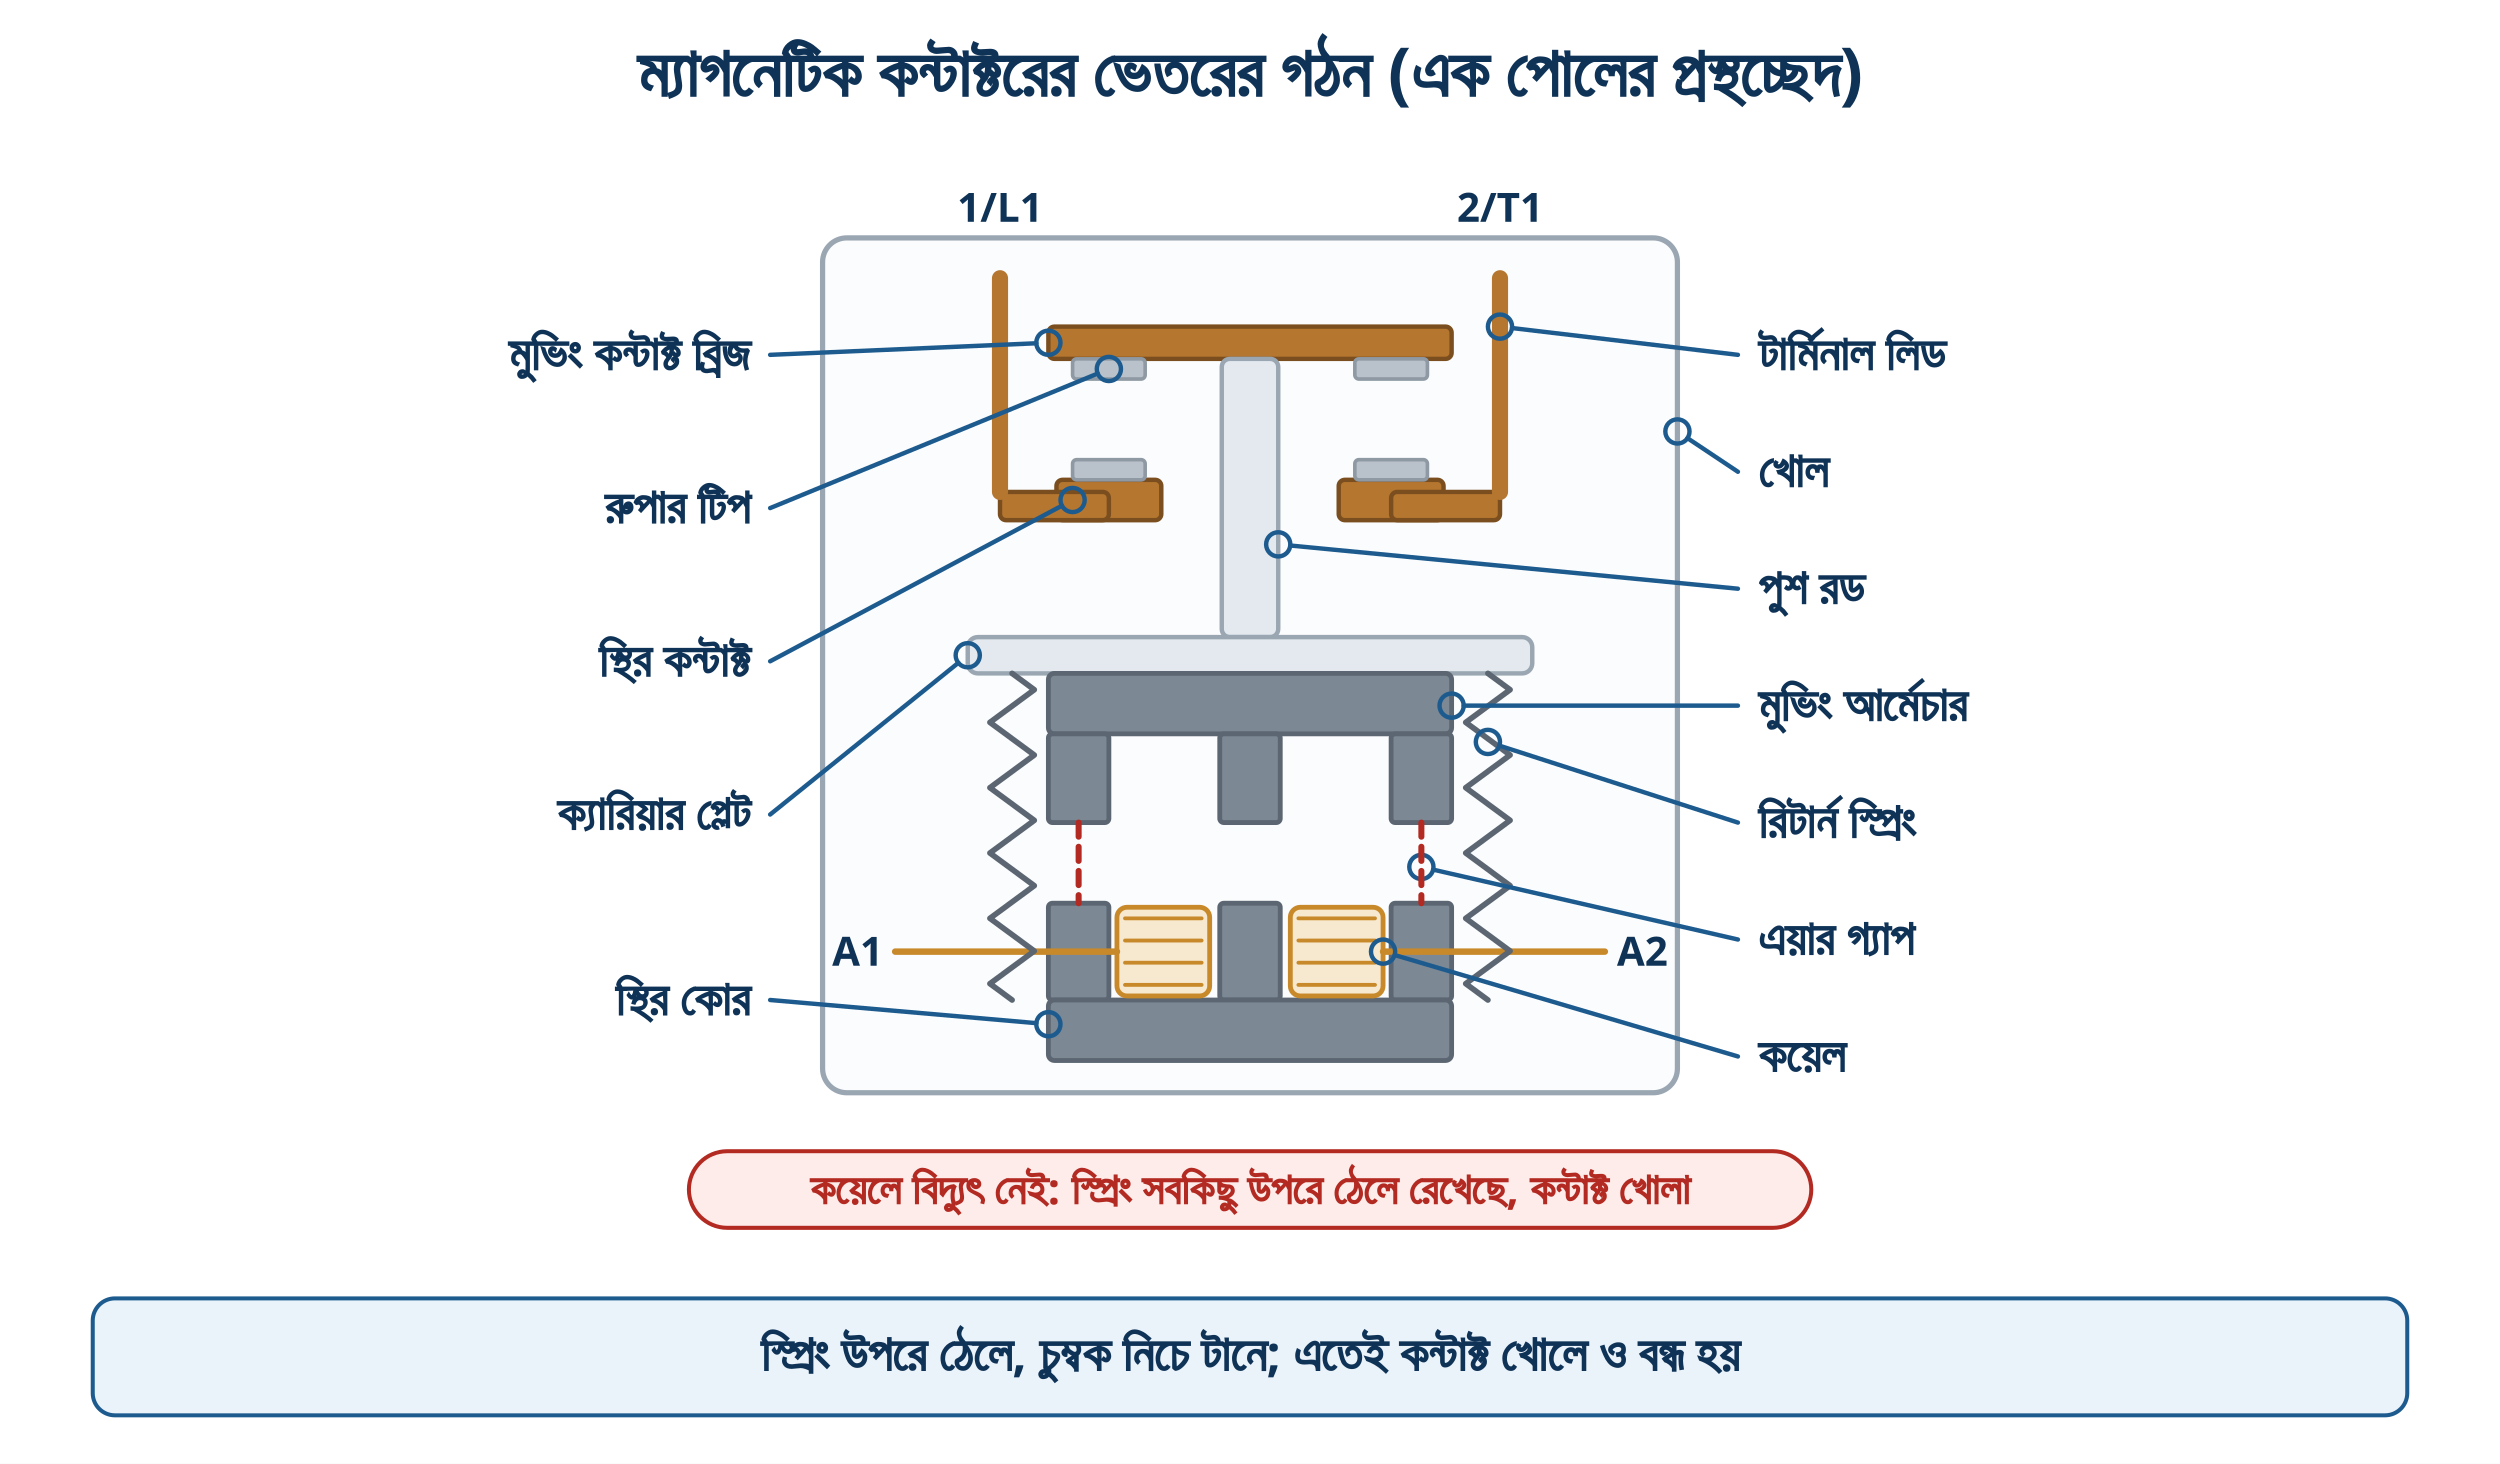
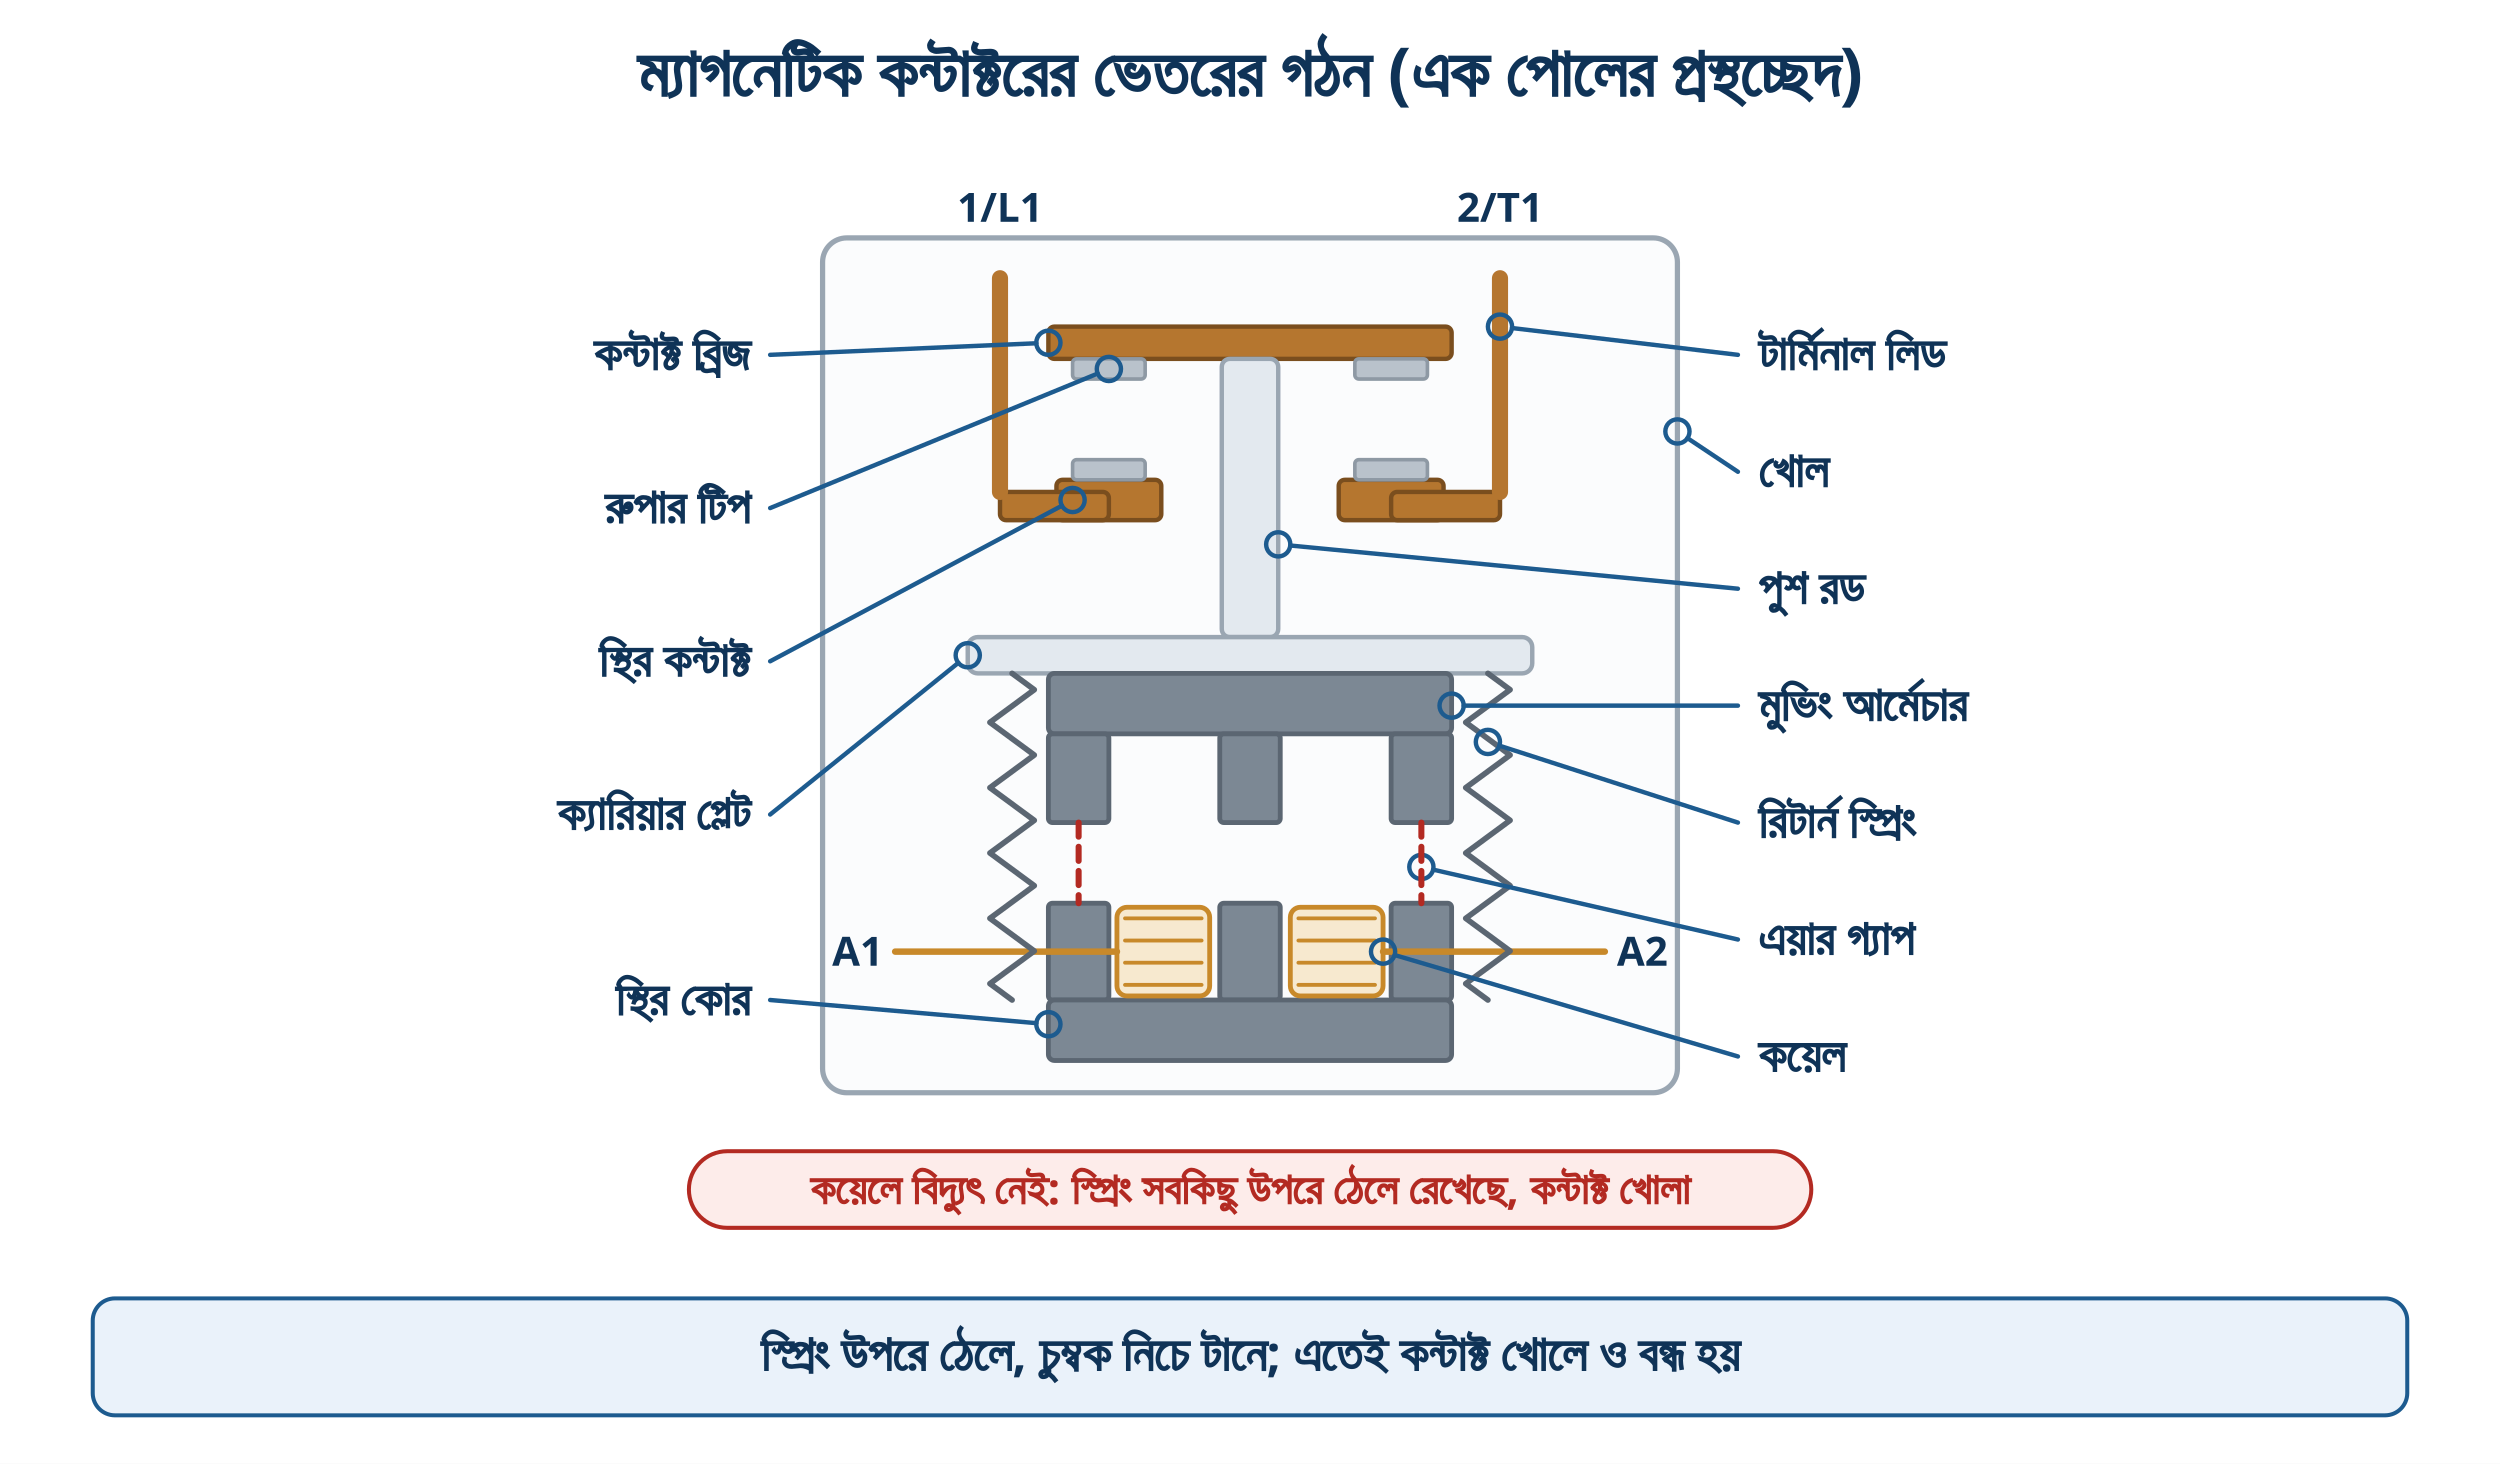
<svg xmlns="http://www.w3.org/2000/svg" width="1240" height="726" viewBox="0 0 1240 726">
  <rect width="1240" height="726" fill="#FFFFFF" />
  <text x="620.0" y="48.0" font-family="Kalpurush" font-size="34" font-weight="700" fill="#0F3357" text-anchor="middle">ম্যাগনেটিক কন্টাক্টরের ভেতরের গঠন (এক পোলের প্রস্থচ্ছেদ)</text>
  <rect x="408.0" y="118.0" width="424.0" height="424.0" rx="12" fill="#FBFCFD" stroke="#9AA6B2" stroke-width="2.6" />
  <rect x="524.0" y="238.0" width="52.0" height="20.0" rx="3" fill="#B5762F" stroke="#7A4E1E" stroke-width="2.2" />
  <rect x="532.0" y="228.0" width="36.0" height="10.0" rx="2" fill="#B9C2CB" stroke="#8E99A4" stroke-width="1.8" />
  <rect x="496.0" y="244.0" width="54.0" height="14.0" rx="3" fill="#B5762F" stroke="#7A4E1E" stroke-width="2.2" />
  <path d="M 496 244 L 496 138" fill="none" stroke="#B5762F" stroke-width="8" stroke-linecap="round" stroke-linejoin="round" />
  <text x="496.0" y="110.0" font-family="Kalpurush" font-size="20" font-weight="700" fill="#0F3357" text-anchor="middle">1/L1</text>
  <rect x="664.0" y="238.0" width="52.0" height="20.0" rx="3" fill="#B5762F" stroke="#7A4E1E" stroke-width="2.2" />
  <rect x="672.0" y="228.0" width="36.0" height="10.0" rx="2" fill="#B9C2CB" stroke="#8E99A4" stroke-width="1.8" />
  <rect x="690.0" y="244.0" width="54.0" height="14.0" rx="3" fill="#B5762F" stroke="#7A4E1E" stroke-width="2.2" />
  <path d="M 744 244 L 744 138" fill="none" stroke="#B5762F" stroke-width="8" stroke-linecap="round" stroke-linejoin="round" />
  <text x="744.0" y="110.0" font-family="Kalpurush" font-size="20" font-weight="700" fill="#0F3357" text-anchor="middle">2/T1</text>
  <rect x="520.0" y="162.0" width="200.0" height="16.0" rx="3" fill="#B5762F" stroke="#7A4E1E" stroke-width="2.2" />
  <rect x="532.0" y="178.0" width="36.0" height="10.0" rx="2" fill="#B9C2CB" stroke="#8E99A4" stroke-width="1.8" />
  <rect x="672.0" y="178.0" width="36.0" height="10.0" rx="2" fill="#B9C2CB" stroke="#8E99A4" stroke-width="1.8" />
  <rect x="606.0" y="178.0" width="28.0" height="138.0" rx="4" fill="#E3E9EF" stroke="#9AA6B2" stroke-width="2.2" />
  <rect x="480.0" y="316.0" width="280.0" height="18.0" rx="5" fill="#E3E9EF" stroke="#9AA6B2" stroke-width="2.2" />
  <rect x="520.0" y="334.0" width="200.0" height="30.0" rx="3" fill="#7C8894" stroke="#5B6672" stroke-width="2.4" />
  <rect x="520.0" y="364.0" width="30.0" height="44.0" rx="2" fill="#7C8894" stroke="#5B6672" stroke-width="2.4" />
  <rect x="605.0" y="364.0" width="30.0" height="44.0" rx="2" fill="#7C8894" stroke="#5B6672" stroke-width="2.4" />
  <rect x="690.0" y="364.0" width="30.0" height="44.0" rx="2" fill="#7C8894" stroke="#5B6672" stroke-width="2.4" />
  <rect x="520.0" y="448.0" width="30.0" height="48.0" rx="2" fill="#7C8894" stroke="#5B6672" stroke-width="2.4" />
  <rect x="605.0" y="448.0" width="30.0" height="48.0" rx="2" fill="#7C8894" stroke="#5B6672" stroke-width="2.4" />
  <rect x="690.0" y="448.0" width="30.0" height="48.0" rx="2" fill="#7C8894" stroke="#5B6672" stroke-width="2.4" />
  <rect x="520.0" y="496.0" width="200.0" height="30.0" rx="3" fill="#7C8894" stroke="#5B6672" stroke-width="2.4" />
  <rect x="554.0" y="450.0" width="46.0" height="44.0" rx="5" fill="#F7E9CF" stroke="#C8892A" stroke-width="2.4" />
  <line x1="558.0" y1="455.5" x2="596.0" y2="455.5" stroke="#C8892A" stroke-width="1.9" stroke-linecap="round" />
  <line x1="558.0" y1="466.5" x2="596.0" y2="466.5" stroke="#C8892A" stroke-width="1.9" stroke-linecap="round" />
  <line x1="558.0" y1="477.5" x2="596.0" y2="477.5" stroke="#C8892A" stroke-width="1.9" stroke-linecap="round" />
  <line x1="558.0" y1="488.5" x2="596.0" y2="488.5" stroke="#C8892A" stroke-width="1.9" stroke-linecap="round" />
  <rect x="640.0" y="450.0" width="46.0" height="44.0" rx="5" fill="#F7E9CF" stroke="#C8892A" stroke-width="2.4" />
  <line x1="644.0" y1="455.5" x2="682.0" y2="455.5" stroke="#C8892A" stroke-width="1.9" stroke-linecap="round" />
  <line x1="644.0" y1="466.5" x2="682.0" y2="466.5" stroke="#C8892A" stroke-width="1.9" stroke-linecap="round" />
  <line x1="644.0" y1="477.5" x2="682.0" y2="477.5" stroke="#C8892A" stroke-width="1.9" stroke-linecap="round" />
  <line x1="644.0" y1="488.5" x2="682.0" y2="488.5" stroke="#C8892A" stroke-width="1.9" stroke-linecap="round" />
  <path d="M 554 472 L 444 472" fill="none" stroke="#C8892A" stroke-width="3.2" stroke-linecap="round" stroke-linejoin="round" />
  <path d="M 686 472 L 796 472" fill="none" stroke="#C8892A" stroke-width="3.2" stroke-linecap="round" stroke-linejoin="round" />
  <text x="438.0" y="479.0" font-family="Kalpurush" font-size="20" font-weight="700" fill="#0F3357" text-anchor="end">A1</text>
  <text x="802.0" y="479.0" font-family="Kalpurush" font-size="20" font-weight="700" fill="#0F3357" text-anchor="start">A2</text>
  <path d="M 502 334 L 513.0 342.1 L 491.0 358.3 L 513.0 374.5 L 491.0 390.7 L 513.0 406.9 L 491.0 423.1 L 513.0 439.3 L 491.0 455.5 L 513.0 471.7 L 491.0 487.9 L 502 496" fill="none" stroke="#5B6672" stroke-width="2.8" stroke-linecap="round" stroke-linejoin="round" />
  <path d="M 738 334 L 749.0 342.1 L 727.0 358.3 L 749.0 374.5 L 727.0 390.7 L 749.0 406.9 L 727.0 423.1 L 749.0 439.3 L 727.0 455.5 L 749.0 471.7 L 727.0 487.9 L 738 496" fill="none" stroke="#5B6672" stroke-width="2.8" stroke-linecap="round" stroke-linejoin="round" />
-   <text x="372.0" y="183.7" font-family="Kalpurush" font-size="24" font-weight="700" fill="#0F3357" text-anchor="end">মুভিং কন্টাক্ট ব্রিজ</text>
+   <text x="372.0" y="183.7" font-family="Kalpurush" font-size="24" font-weight="700" fill="#0F3357" text-anchor="end">কন্টাক্ট ব্রিজ</text>
  <path d="M 382.0 176 L 514.006 170.261" fill="none" stroke="#1D5B8F" stroke-width="2.2" stroke-linecap="round" stroke-linejoin="round" />
  <circle cx="520.0" cy="170.0" r="6.0" fill="none" stroke="#1D5B8F" stroke-width="2.2" />
  <text x="372.0" y="259.7" font-family="Kalpurush" font-size="24" font-weight="700" fill="#0F3357" text-anchor="end">রুপার টিপ</text>
  <path d="M 382.0 252 L 544.45 185.28" fill="none" stroke="#1D5B8F" stroke-width="2.2" stroke-linecap="round" stroke-linejoin="round" />
  <circle cx="550.0" cy="183.0" r="6.0" fill="none" stroke="#1D5B8F" stroke-width="2.2" />
  <text x="372.0" y="335.7" font-family="Kalpurush" font-size="24" font-weight="700" fill="#0F3357" text-anchor="end">স্থির কন্টাক্ট</text>
  <path d="M 382.0 328 L 526.706 250.824" fill="none" stroke="#1D5B8F" stroke-width="2.2" stroke-linecap="round" stroke-linejoin="round" />
  <circle cx="532.0" cy="248.0" r="6.0" fill="none" stroke="#1D5B8F" stroke-width="2.2" />
  <text x="372.0" y="411.7" font-family="Kalpurush" font-size="24" font-weight="700" fill="#0F3357" text-anchor="end">ক্যারিয়ার প্লেট</text>
  <path d="M 382.0 404 L 475.329 328.766" fill="none" stroke="#1D5B8F" stroke-width="2.2" stroke-linecap="round" stroke-linejoin="round" />
  <circle cx="480.0" cy="325.0" r="6.0" fill="none" stroke="#1D5B8F" stroke-width="2.2" />
  <text x="372.0" y="503.7" font-family="Kalpurush" font-size="24" font-weight="700" fill="#0F3357" text-anchor="end">স্থির কোর</text>
  <path d="M 382.0 496 L 514.023 507.48" fill="none" stroke="#1D5B8F" stroke-width="2.2" stroke-linecap="round" stroke-linejoin="round" />
  <circle cx="520.0" cy="508.0" r="6.0" fill="none" stroke="#1D5B8F" stroke-width="2.2" />
  <text x="872.0" y="183.7" font-family="Kalpurush" font-size="24" font-weight="700" fill="#0F3357" text-anchor="start">টার্মিনাল লিড</text>
  <path d="M 862 176 L 749.958 162.707" fill="none" stroke="#1D5B8F" stroke-width="2.2" stroke-linecap="round" stroke-linejoin="round" />
  <circle cx="744.0" cy="162.0" r="6.0" fill="none" stroke="#1D5B8F" stroke-width="2.2" />
  <text x="872.0" y="241.7" font-family="Kalpurush" font-size="24" font-weight="700" fill="#0F3357" text-anchor="start">খোল</text>
  <path d="M 862 234 L 836.992 217.328" fill="none" stroke="#1D5B8F" stroke-width="2.2" stroke-linecap="round" stroke-linejoin="round" />
  <circle cx="832.0" cy="214.0" r="6.0" fill="none" stroke="#1D5B8F" stroke-width="2.2" />
  <text x="872.0" y="299.7" font-family="Kalpurush" font-size="24" font-weight="700" fill="#0F3357" text-anchor="start">পুশ রড</text>
  <path d="M 862 292 L 639.972 270.576" fill="none" stroke="#1D5B8F" stroke-width="2.2" stroke-linecap="round" stroke-linejoin="round" />
  <circle cx="634.0" cy="270.0" r="6.0" fill="none" stroke="#1D5B8F" stroke-width="2.2" />
  <text x="872.0" y="357.7" font-family="Kalpurush" font-size="24" font-weight="700" fill="#0F3357" text-anchor="start">মুভিং আর্মেচার</text>
  <path d="M 862 350 L 726.0 350.0" fill="none" stroke="#1D5B8F" stroke-width="2.2" stroke-linecap="round" stroke-linejoin="round" />
  <circle cx="720.0" cy="350.0" r="6.0" fill="none" stroke="#1D5B8F" stroke-width="2.2" />
  <text x="872.0" y="415.7" font-family="Kalpurush" font-size="24" font-weight="700" fill="#0F3357" text-anchor="start">রিটার্ন স্প্রিং</text>
  <path d="M 862 408 L 743.71 369.842" fill="none" stroke="#1D5B8F" stroke-width="2.2" stroke-linecap="round" stroke-linejoin="round" />
  <circle cx="738.0" cy="368.0" r="6.0" fill="none" stroke="#1D5B8F" stroke-width="2.2" />
  <text x="872.0" y="473.7" font-family="Kalpurush" font-size="24" font-weight="700" fill="#0F3357" text-anchor="start">এয়ার গ্যাপ</text>
  <path d="M 862 466 L 710.848 431.341" fill="none" stroke="#1D5B8F" stroke-width="2.2" stroke-linecap="round" stroke-linejoin="round" />
  <circle cx="705.0" cy="430.0" r="6.0" fill="none" stroke="#1D5B8F" stroke-width="2.2" />
  <text x="872.0" y="531.7" font-family="Kalpurush" font-size="24" font-weight="700" fill="#0F3357" text-anchor="start">কয়েল</text>
  <path d="M 862 524 L 691.754 473.7" fill="none" stroke="#1D5B8F" stroke-width="2.2" stroke-linecap="round" stroke-linejoin="round" />
  <circle cx="686.0" cy="472.0" r="6.0" fill="none" stroke="#1D5B8F" stroke-width="2.2" />
  <path d="M 535 408 L 535 448" fill="none" stroke="#B32A22" stroke-width="3.0" stroke-linecap="round" stroke-linejoin="round" stroke-dasharray="7 5" />
  <path d="M 705 408 L 705 448" fill="none" stroke="#B32A22" stroke-width="3.0" stroke-linecap="round" stroke-linejoin="round" stroke-dasharray="7 5" />
  <rect x="341.7" y="571.0" width="556.7" height="38.0" rx="19" fill="#FDECEA" stroke="#B32A22" stroke-width="2" />
  <text x="620.0" y="597.3" font-family="Kalpurush" font-size="21.5" font-weight="700" fill="#B32A22" text-anchor="middle">কয়েলে বিদ্যুৎ নেই: স্প্রিং সবকিছু উপরে ঠেলে রেখেছে, কন্টাক্ট খোলা</text>
  <rect x="46.0" y="644.0" width="1148.0" height="58.0" rx="11" fill="#EAF2FA" stroke="#1D5B8F" stroke-width="2" />
  <text x="620.0" y="680.0" font-family="Kalpurush" font-size="24.5" font-weight="700" fill="#0F3357" text-anchor="middle">স্প্রিং উপরে ঠেলে, চুম্বক নিচে টানে; এতেই কন্টাক্ট খোলে ও বন্ধ হয়</text>
</svg>
